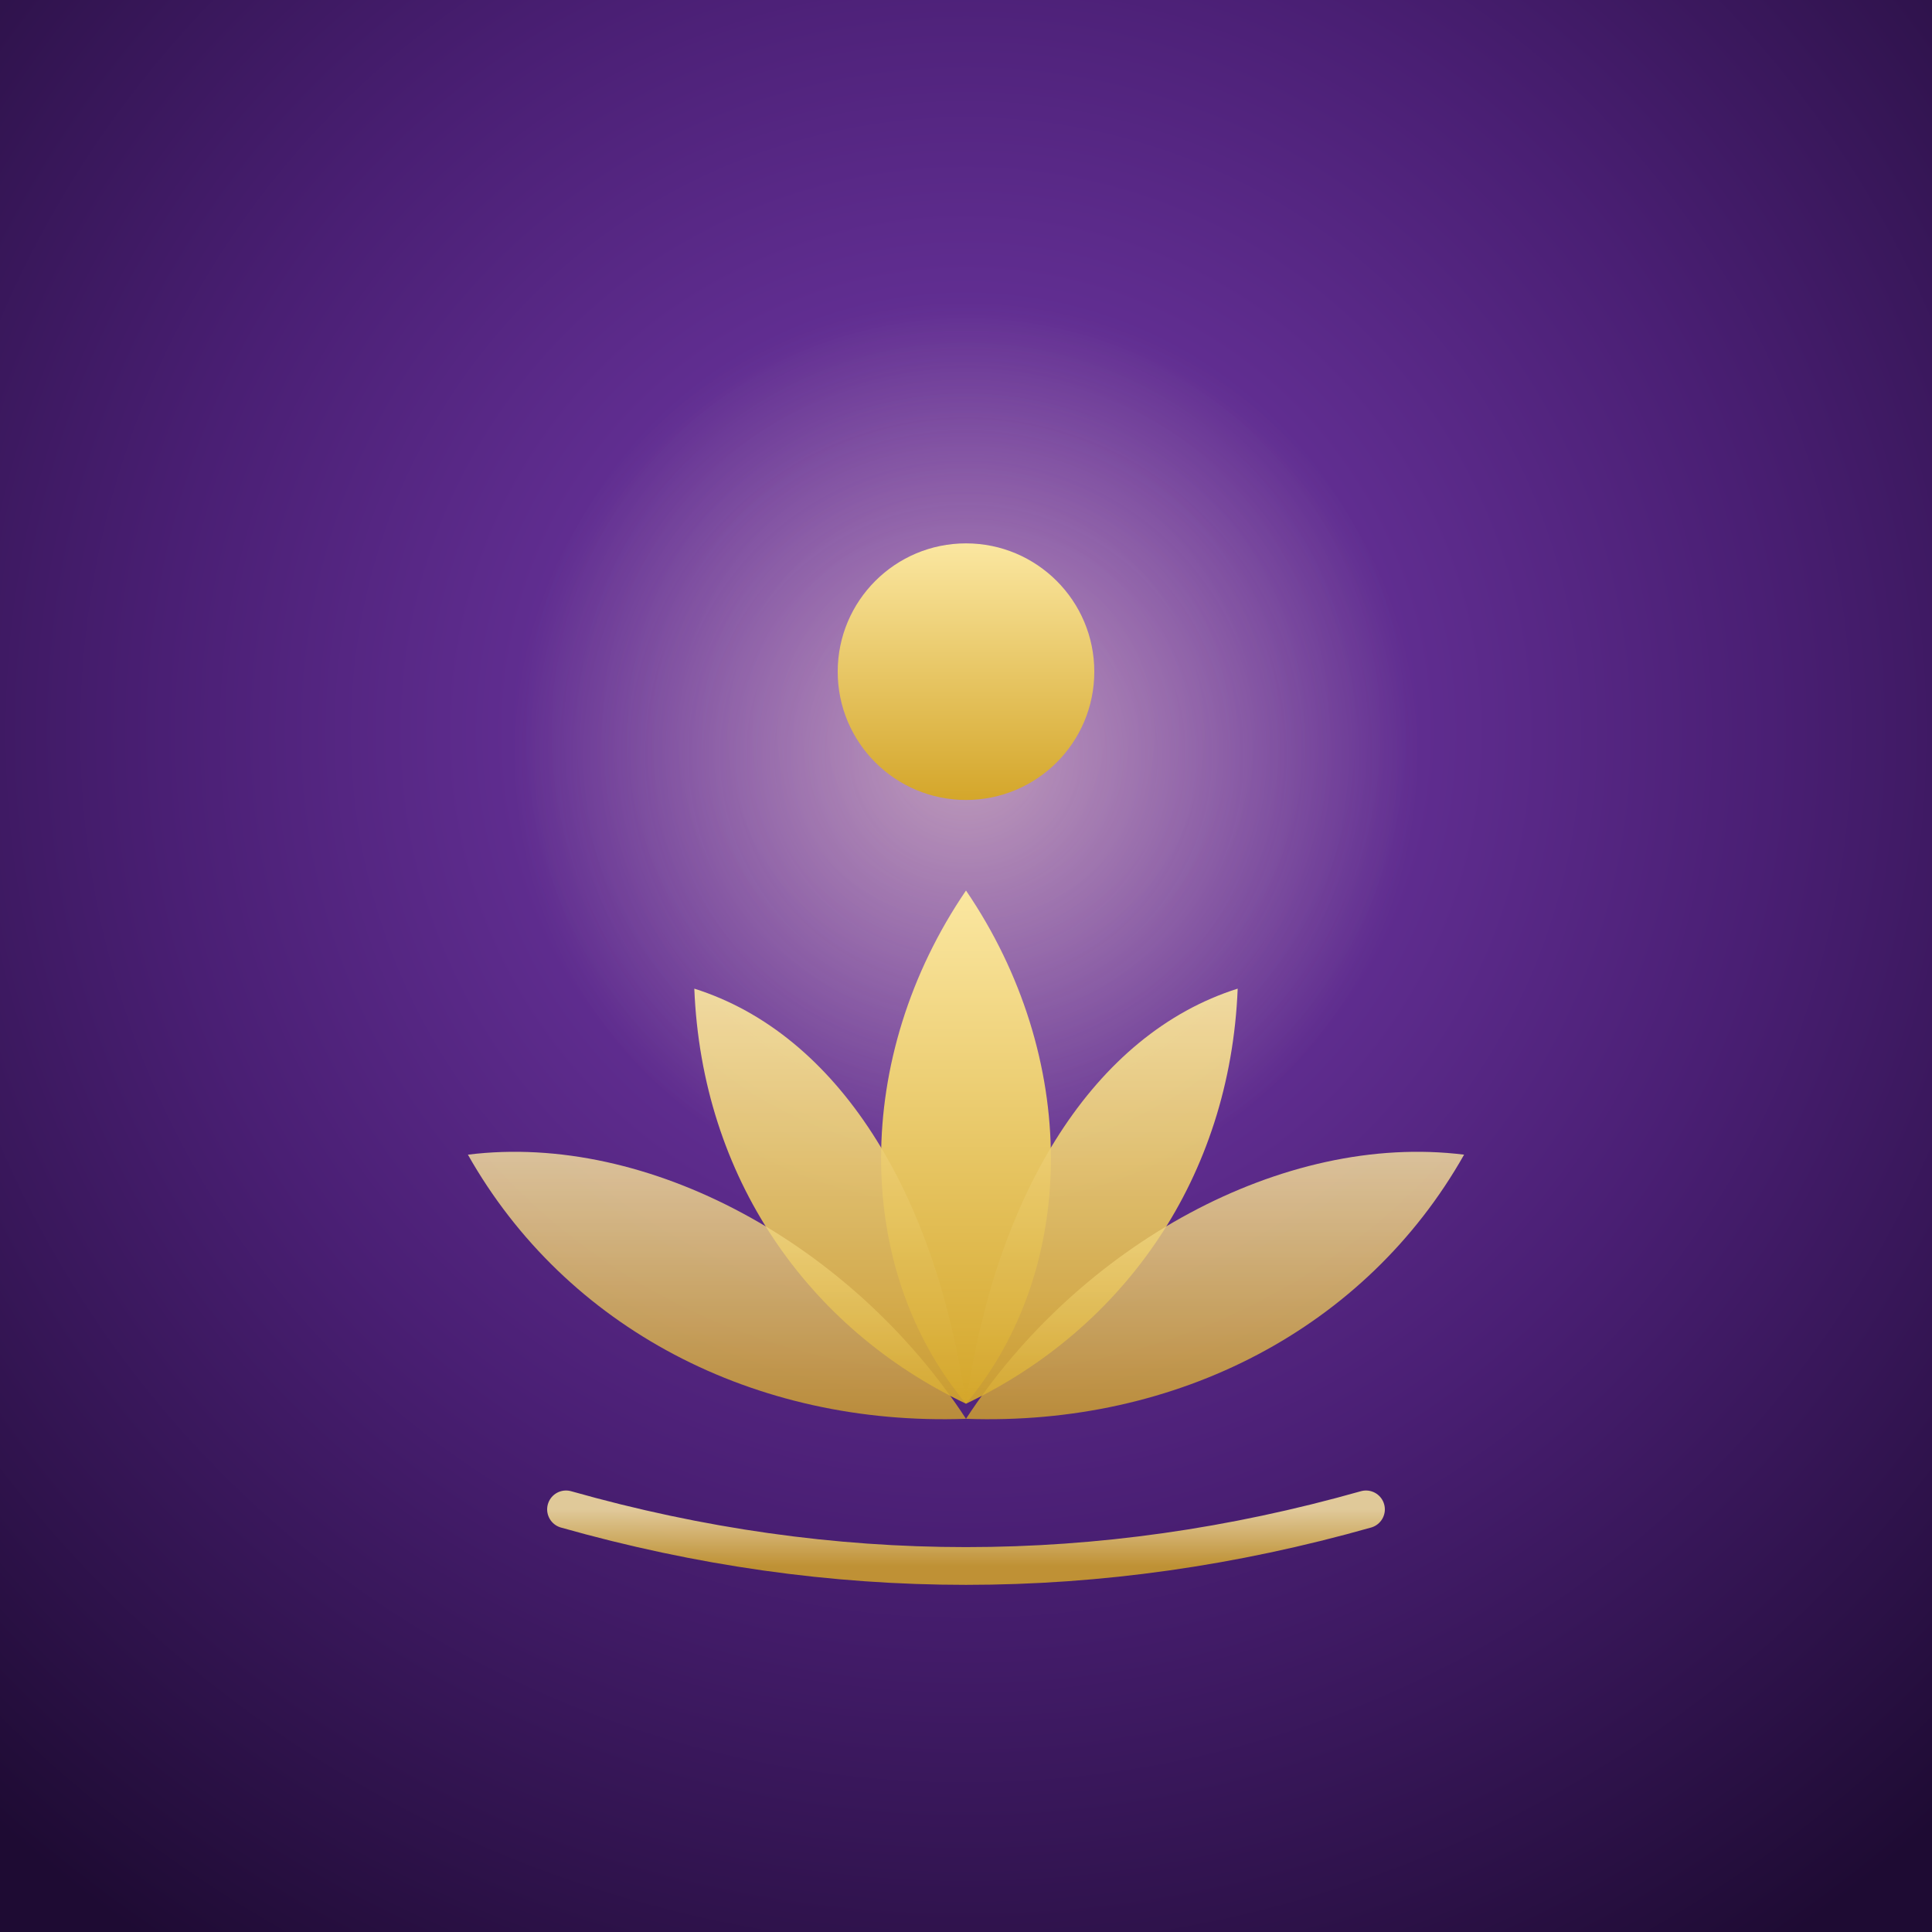
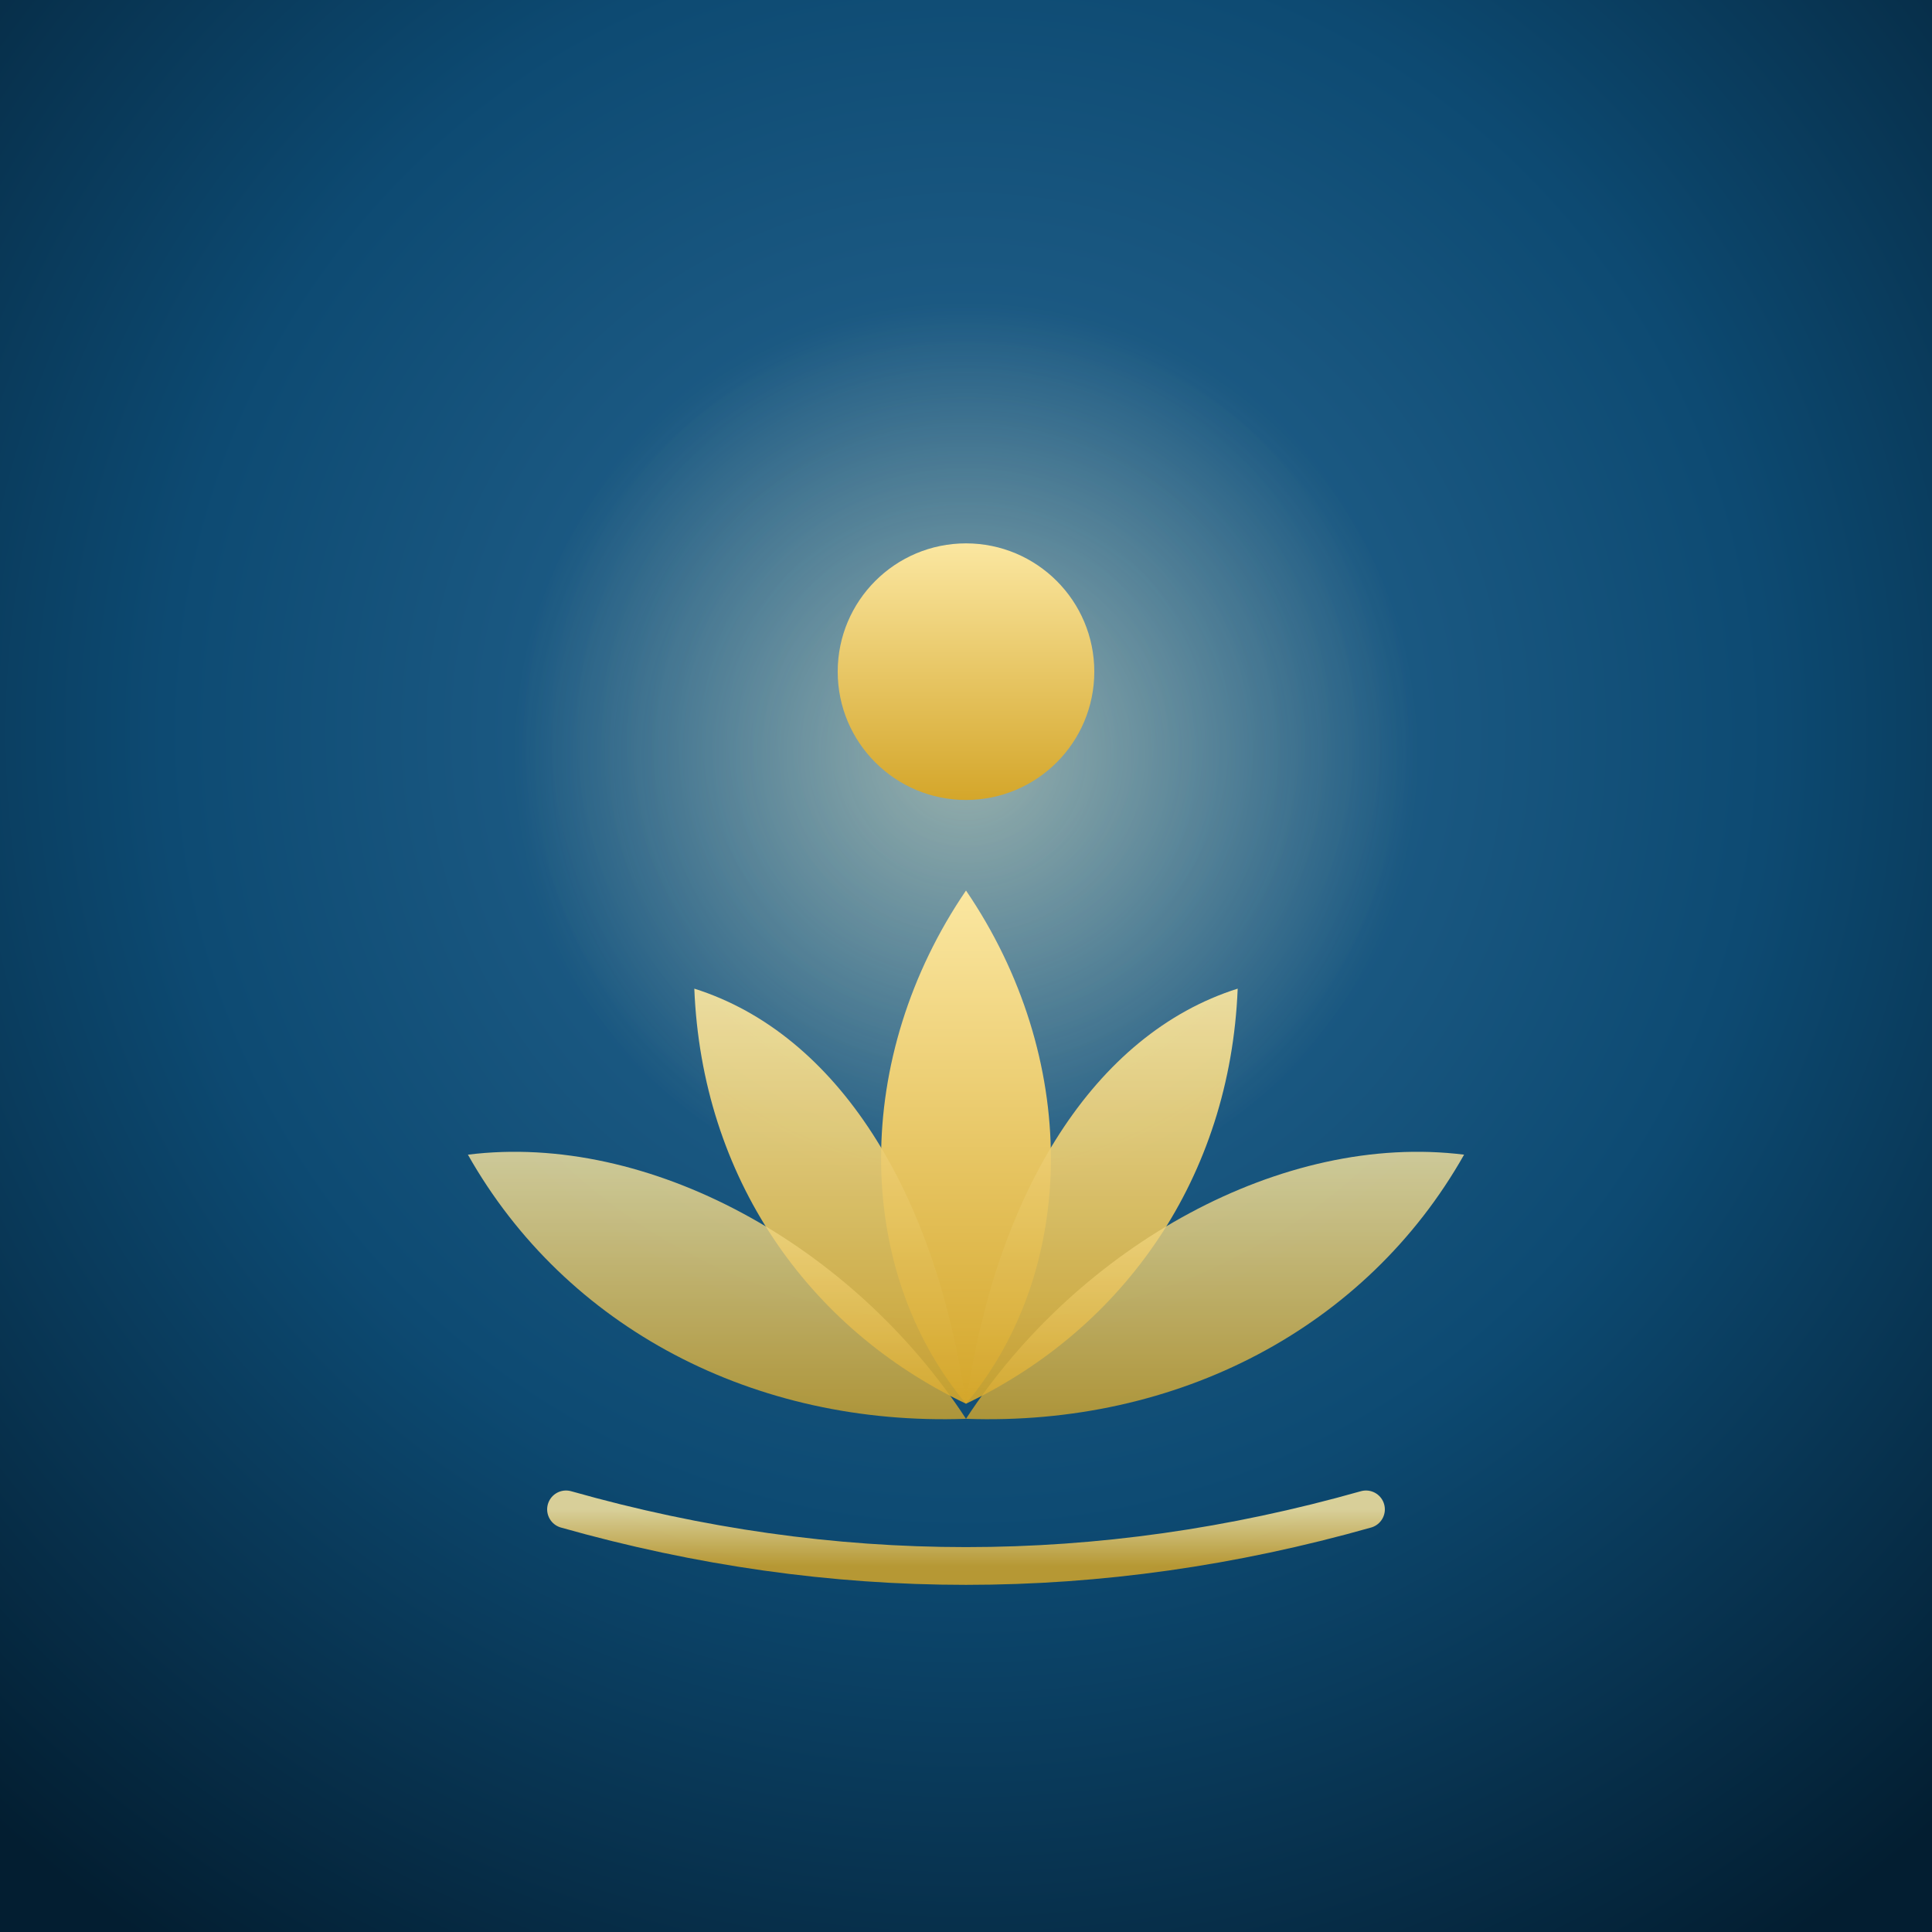
<svg xmlns="http://www.w3.org/2000/svg" viewBox="0 0 512 512">
  <defs>
    <radialGradient id="bg" cx="50%" cy="38%" r="75%">
-       <stop offset="0" stop-color="#7b3fb3" />
-       <stop offset="0.55" stop-color="#4a1f74" />
-       <stop offset="1" stop-color="#1e0b33" />
+       <stop offset="0" stop-color="#2b6a95" />
+       <stop offset="0.55" stop-color="#0d4a72" />
+       <stop offset="1" stop-color="#031e31" />
    </radialGradient>
    <linearGradient id="gold" x1="0" y1="0" x2="0" y2="1">
      <stop offset="0" stop-color="#fbe7a1" />
      <stop offset="1" stop-color="#d4a62a" />
    </linearGradient>
    <radialGradient id="glow" cx="50%" cy="50%" r="50%">
      <stop offset="0" stop-color="#fff3c4" stop-opacity="0.95" />
      <stop offset="1" stop-color="#fff3c4" stop-opacity="0" />
    </radialGradient>
  </defs>
  <rect width="512" height="512" fill="url(#bg)" />
  <circle cx="256" cy="200" r="120" fill="url(#glow)" opacity="0.55" />
  <circle cx="256" cy="178" r="34" fill="url(#gold)" />
  <g fill="url(#gold)">
    <path d="M256 236 C226 280 226 336 256 372 C286 336 286 280 256 236 Z" />
    <path d="M256 372 C214 352 186 312 184 262 C222 274 248 316 256 372 Z" opacity="0.92" />
    <path d="M256 372 C298 352 326 312 328 262 C290 274 264 316 256 372 Z" opacity="0.92" />
    <path d="M256 376 C200 378 150 352 124 306 C172 300 226 330 256 376 Z" opacity="0.8" />
    <path d="M256 376 C312 378 362 352 388 306 C340 300 286 330 256 376 Z" opacity="0.8" />
  </g>
  <path d="M150 400 Q256 430 362 400" stroke="url(#gold)" stroke-width="10" stroke-linecap="round" fill="none" opacity="0.85" />
</svg>
